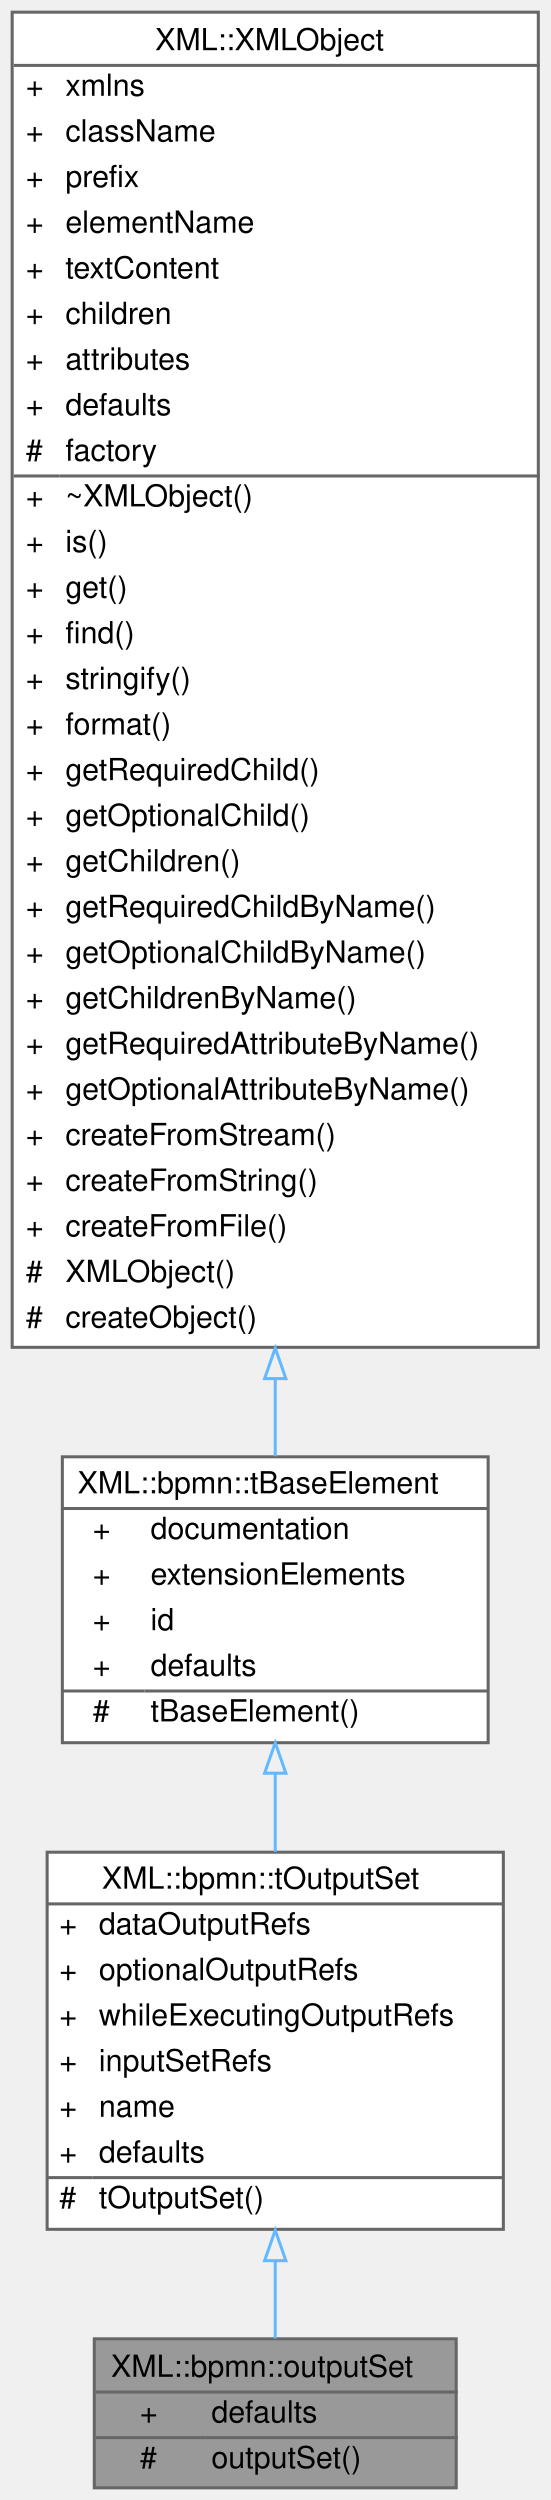
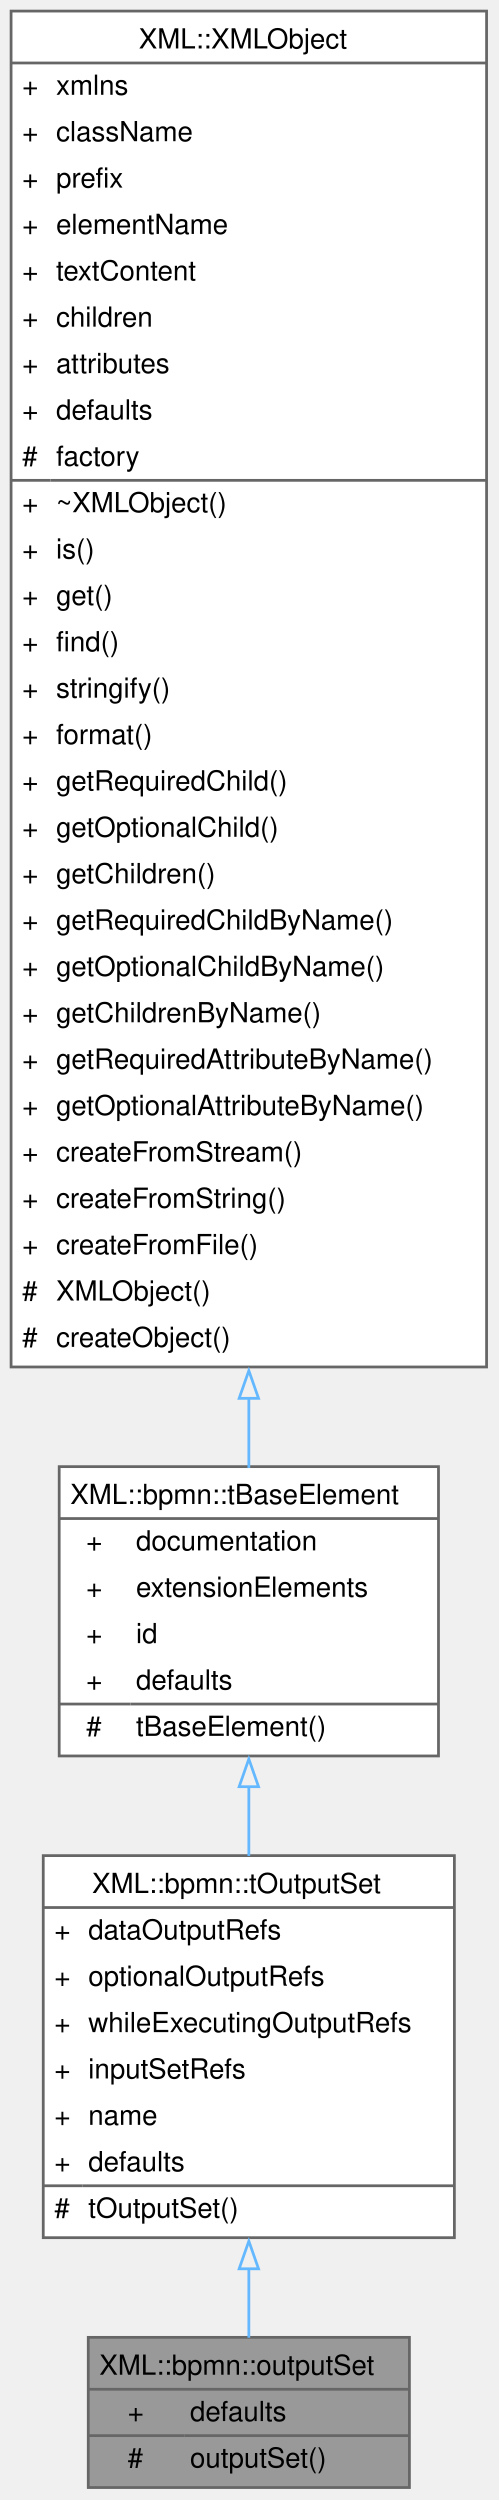
- <svg xmlns="http://www.w3.org/2000/svg" xmlns:xlink="http://www.w3.org/1999/xlink" width="181pt" height="822pt" viewBox="0.00 0.00 181.00 822.00">
-   <g id="graph0" class="graph" transform="scale(1 1) rotate(0) translate(4 818)">
+ <svg xmlns="http://www.w3.org/2000/svg" xmlns:xlink="http://www.w3.org/1999/xlink" width="180pt" height="903pt" viewBox="0.00 0.00 180.00 903.00">
+   <g id="graph0" class="graph" transform="scale(1 1) rotate(0) translate(4 898.5)">
    <g id="Node000001" class="node">
      <g id="a_Node000001">
        <a xlink:title=" ">
-           <polygon fill="#999999" stroke="transparent" points="146,-49 27,-49 27,0 146,0 146,-49" />
-           <text text-anchor="start" x="32.5" y="-36.5" font-family="Helvetica,sans-Serif" font-size="10.00">XML::bpmn::outputSet</text>
-           <text text-anchor="start" x="42" y="-21.5" font-family="Helvetica,sans-Serif" font-size="10.00">+</text>
-           <text text-anchor="start" x="65.5" y="-21.5" font-family="Helvetica,sans-Serif" font-size="10.00">defaults</text>
-           <text text-anchor="start" x="42" y="-6.5" font-family="Helvetica,sans-Serif" font-size="10.00">#</text>
-           <text text-anchor="start" x="65.5" y="-6.5" font-family="Helvetica,sans-Serif" font-size="10.00">outputSet()</text>
-           <polygon fill="#666666" stroke="#666666" points="27.5,-31.5 27.5,-31.5 146.5,-31.5 146.5,-31.5 27.5,-31.5" />
-           <polygon fill="#666666" stroke="#666666" points="27.5,-16.5 27.5,-16.5 63.5,-16.5 63.5,-16.5 27.5,-16.5" />
-           <polygon fill="#666666" stroke="#666666" points="63.5,-16.5 63.5,-16.5 146.5,-16.5 146.5,-16.5 63.5,-16.5" />
-           <polygon fill="none" stroke="#666666" points="27,0 27,-49 146,-49 146,0 27,0" />
+           <polygon fill="#999999" stroke="none" points="143.88,-54.25 27.88,-54.25 27.88,0 143.88,0 143.88,-54.25" />
+           <text xml:space="preserve" text-anchor="start" x="31.88" y="-40.75" font-family="Helvetica,sans-Serif" font-size="10.00">XML::bpmn::outputSet</text>
+           <text xml:space="preserve" text-anchor="start" x="42.12" y="-24" font-family="Helvetica,sans-Serif" font-size="10.00">+</text>
+           <text xml:space="preserve" text-anchor="start" x="64.62" y="-24" font-family="Helvetica,sans-Serif" font-size="10.00">defaults</text>
+           <text xml:space="preserve" text-anchor="start" x="42.12" y="-7.25" font-family="Helvetica,sans-Serif" font-size="10.00">#</text>
+           <text xml:space="preserve" text-anchor="start" x="64.62" y="-7.25" font-family="Helvetica,sans-Serif" font-size="10.00">outputSet()</text>
+           <polygon fill="#666666" stroke="#666666" points="27.88,-35.5 27.88,-35.5 143.88,-35.5 143.88,-35.5 27.88,-35.5" />
+           <polygon fill="#666666" stroke="#666666" points="27.88,-18.75 27.88,-18.75 62.62,-18.75 62.62,-18.75 27.88,-18.75" />
+           <polygon fill="#666666" stroke="#666666" points="62.62,-18.75 62.62,-18.75 143.88,-18.75 143.88,-18.75 62.62,-18.75" />
+           <polygon fill="none" stroke="#666666" points="27.88,0 27.88,-54.25 143.88,-54.25 143.88,0 27.88,0" />
        </a>
      </g>
    </g>
    <g id="Node000002" class="node">
      <g id="a_Node000002">
        <a xlink:href="classXML_1_1bpmn_1_1tOutputSet.html" target="_top" xlink:title=" ">
-           <polygon fill="white" stroke="transparent" points="161.5,-209 11.5,-209 11.5,-85 161.5,-85 161.5,-209" />
-           <text text-anchor="start" x="29.5" y="-197" font-family="Helvetica,sans-Serif" font-size="10.00">XML::bpmn::tOutputSet</text>
-           <text text-anchor="start" x="15.5" y="-182" font-family="Helvetica,sans-Serif" font-size="10.00">+</text>
-           <text text-anchor="start" x="28.5" y="-182" font-family="Helvetica,sans-Serif" font-size="10.00">dataOutputRefs</text>
-           <text text-anchor="start" x="15.5" y="-167" font-family="Helvetica,sans-Serif" font-size="10.00">+</text>
-           <text text-anchor="start" x="28.5" y="-167" font-family="Helvetica,sans-Serif" font-size="10.00">optionalOutputRefs</text>
-           <text text-anchor="start" x="15.5" y="-152" font-family="Helvetica,sans-Serif" font-size="10.00">+</text>
-           <text text-anchor="start" x="28.5" y="-152" font-family="Helvetica,sans-Serif" font-size="10.00">whileExecutingOutputRefs</text>
-           <text text-anchor="start" x="15.5" y="-137" font-family="Helvetica,sans-Serif" font-size="10.00">+</text>
-           <text text-anchor="start" x="28.5" y="-137" font-family="Helvetica,sans-Serif" font-size="10.00">inputSetRefs</text>
-           <text text-anchor="start" x="15.5" y="-122" font-family="Helvetica,sans-Serif" font-size="10.00">+</text>
-           <text text-anchor="start" x="28.5" y="-122" font-family="Helvetica,sans-Serif" font-size="10.00">name</text>
-           <text text-anchor="start" x="15.5" y="-107" font-family="Helvetica,sans-Serif" font-size="10.00">+</text>
-           <text text-anchor="start" x="28.5" y="-107" font-family="Helvetica,sans-Serif" font-size="10.00">defaults</text>
-           <text text-anchor="start" x="15.5" y="-92" font-family="Helvetica,sans-Serif" font-size="10.00">#</text>
-           <text text-anchor="start" x="28.5" y="-92" font-family="Helvetica,sans-Serif" font-size="10.00">tOutputSet()</text>
-           <polygon fill="#666666" stroke="#666666" points="11.5,-192 11.5,-192 161.5,-192 161.5,-192 11.5,-192" />
-           <polygon fill="#666666" stroke="#666666" points="11.5,-102 11.5,-102 26.5,-102 26.5,-102 11.5,-102" />
-           <polygon fill="#666666" stroke="#666666" points="26.5,-102 26.5,-102 161.5,-102 161.5,-102 26.5,-102" />
-           <polygon fill="none" stroke="#666666" points="11.5,-85 11.5,-209 161.5,-209 161.5,-85 11.5,-85" />
+           <polygon fill="white" stroke="none" points="160.12,-228.25 11.62,-228.25 11.62,-90.25 160.12,-90.25 160.12,-228.25" />
+           <text xml:space="preserve" text-anchor="start" x="29.25" y="-214.75" font-family="Helvetica,sans-Serif" font-size="10.00">XML::bpmn::tOutputSet</text>
+           <text xml:space="preserve" text-anchor="start" x="15.62" y="-198" font-family="Helvetica,sans-Serif" font-size="10.00">+</text>
+           <text xml:space="preserve" text-anchor="start" x="27.88" y="-198" font-family="Helvetica,sans-Serif" font-size="10.00">dataOutputRefs</text>
+           <text xml:space="preserve" text-anchor="start" x="15.62" y="-181.25" font-family="Helvetica,sans-Serif" font-size="10.00">+</text>
+           <text xml:space="preserve" text-anchor="start" x="27.88" y="-181.25" font-family="Helvetica,sans-Serif" font-size="10.00">optionalOutputRefs</text>
+           <text xml:space="preserve" text-anchor="start" x="15.62" y="-164.5" font-family="Helvetica,sans-Serif" font-size="10.00">+</text>
+           <text xml:space="preserve" text-anchor="start" x="27.88" y="-164.5" font-family="Helvetica,sans-Serif" font-size="10.00">whileExecutingOutputRefs</text>
+           <text xml:space="preserve" text-anchor="start" x="15.62" y="-147.75" font-family="Helvetica,sans-Serif" font-size="10.00">+</text>
+           <text xml:space="preserve" text-anchor="start" x="27.88" y="-147.75" font-family="Helvetica,sans-Serif" font-size="10.00">inputSetRefs</text>
+           <text xml:space="preserve" text-anchor="start" x="15.62" y="-131" font-family="Helvetica,sans-Serif" font-size="10.00">+</text>
+           <text xml:space="preserve" text-anchor="start" x="27.88" y="-131" font-family="Helvetica,sans-Serif" font-size="10.00">name</text>
+           <text xml:space="preserve" text-anchor="start" x="15.62" y="-114.25" font-family="Helvetica,sans-Serif" font-size="10.00">+</text>
+           <text xml:space="preserve" text-anchor="start" x="27.88" y="-114.25" font-family="Helvetica,sans-Serif" font-size="10.00">defaults</text>
+           <text xml:space="preserve" text-anchor="start" x="15.62" y="-97.5" font-family="Helvetica,sans-Serif" font-size="10.00">#</text>
+           <text xml:space="preserve" text-anchor="start" x="27.88" y="-97.5" font-family="Helvetica,sans-Serif" font-size="10.00">tOutputSet()</text>
+           <polygon fill="#666666" stroke="#666666" points="11.62,-209.5 11.62,-209.5 160.12,-209.5 160.12,-209.5 11.62,-209.5" />
+           <polygon fill="#666666" stroke="#666666" points="11.62,-109 11.62,-109 25.88,-109 25.88,-109 11.62,-109" />
+           <polygon fill="#666666" stroke="#666666" points="25.88,-109 25.88,-109 160.12,-109 160.12,-109 25.88,-109" />
+           <polygon fill="none" stroke="#666666" points="11.62,-90.25 11.62,-228.25 160.12,-228.25 160.12,-90.25 11.62,-90.25" />
        </a>
      </g>
    </g>
    <g id="edge1_Node000001_Node000002" class="edge">
      <g id="a_edge1_Node000001_Node000002">
        <a xlink:title=" ">
-           <path fill="none" stroke="#63b8ff" d="M86.5,-74.65C86.5,-65.48 86.5,-56.67 86.5,-49.1" />
-           <polygon fill="none" stroke="#63b8ff" points="83,-74.69 86.5,-84.69 90,-74.69 83,-74.69" />
+           <path fill="none" stroke="#63b8ff" d="M85.88,-79.06C85.88,-70.13 85.88,-61.57 85.88,-54.1" />
+           <polygon fill="none" stroke="#63b8ff" points="82.38,-79.01 85.88,-89.01 89.38,-79.01 82.38,-79.01" />
        </a>
      </g>
    </g>
    <g id="Node000003" class="node">
      <g id="a_Node000003">
        <a xlink:href="classXML_1_1bpmn_1_1tBaseElement.html" target="_top" xlink:title=" ">
-           <polygon fill="white" stroke="transparent" points="156.5,-339 16.5,-339 16.5,-245 156.5,-245 156.5,-339" />
-           <text text-anchor="start" x="21.5" y="-327" font-family="Helvetica,sans-Serif" font-size="10.00">XML::bpmn::tBaseElement</text>
-           <text text-anchor="start" x="26.5" y="-312" font-family="Helvetica,sans-Serif" font-size="10.00">+</text>
-           <text text-anchor="start" x="45.5" y="-312" font-family="Helvetica,sans-Serif" font-size="10.00">documentation</text>
-           <text text-anchor="start" x="26.5" y="-297" font-family="Helvetica,sans-Serif" font-size="10.00">+</text>
-           <text text-anchor="start" x="45.5" y="-297" font-family="Helvetica,sans-Serif" font-size="10.00">extensionElements</text>
-           <text text-anchor="start" x="26.5" y="-282" font-family="Helvetica,sans-Serif" font-size="10.00">+</text>
-           <text text-anchor="start" x="45.5" y="-282" font-family="Helvetica,sans-Serif" font-size="10.00">id</text>
-           <text text-anchor="start" x="26.5" y="-267" font-family="Helvetica,sans-Serif" font-size="10.00">+</text>
-           <text text-anchor="start" x="45.5" y="-267" font-family="Helvetica,sans-Serif" font-size="10.00">defaults</text>
-           <text text-anchor="start" x="26.5" y="-252" font-family="Helvetica,sans-Serif" font-size="10.00">#</text>
-           <text text-anchor="start" x="45.5" y="-252" font-family="Helvetica,sans-Serif" font-size="10.00">tBaseElement()</text>
-           <polygon fill="#666666" stroke="#666666" points="16.5,-322 16.5,-322 156.5,-322 156.5,-322 16.5,-322" />
-           <polygon fill="#666666" stroke="#666666" points="16.5,-262 16.5,-262 43.5,-262 43.5,-262 16.5,-262" />
-           <polygon fill="#666666" stroke="#666666" points="43.5,-262 43.5,-262 156.5,-262 156.5,-262 43.5,-262" />
-           <polygon fill="none" stroke="#666666" points="16.5,-245 16.5,-339 156.5,-339 156.5,-245 16.5,-245" />
+           <polygon fill="white" stroke="none" points="154.38,-368.75 17.38,-368.75 17.38,-264.25 154.38,-264.25 154.38,-368.75" />
+           <text xml:space="preserve" text-anchor="start" x="21.38" y="-355.25" font-family="Helvetica,sans-Serif" font-size="10.00">XML::bpmn::tBaseElement</text>
+           <text xml:space="preserve" text-anchor="start" x="27.12" y="-338.5" font-family="Helvetica,sans-Serif" font-size="10.00">+</text>
+           <text xml:space="preserve" text-anchor="start" x="45.12" y="-338.5" font-family="Helvetica,sans-Serif" font-size="10.00">documentation</text>
+           <text xml:space="preserve" text-anchor="start" x="27.12" y="-321.75" font-family="Helvetica,sans-Serif" font-size="10.00">+</text>
+           <text xml:space="preserve" text-anchor="start" x="45.12" y="-321.75" font-family="Helvetica,sans-Serif" font-size="10.00">extensionElements</text>
+           <text xml:space="preserve" text-anchor="start" x="27.12" y="-305" font-family="Helvetica,sans-Serif" font-size="10.00">+</text>
+           <text xml:space="preserve" text-anchor="start" x="45.12" y="-305" font-family="Helvetica,sans-Serif" font-size="10.00">id</text>
+           <text xml:space="preserve" text-anchor="start" x="27.12" y="-288.25" font-family="Helvetica,sans-Serif" font-size="10.00">+</text>
+           <text xml:space="preserve" text-anchor="start" x="45.12" y="-288.25" font-family="Helvetica,sans-Serif" font-size="10.00">defaults</text>
+           <text xml:space="preserve" text-anchor="start" x="27.12" y="-271.5" font-family="Helvetica,sans-Serif" font-size="10.00">#</text>
+           <text xml:space="preserve" text-anchor="start" x="45.12" y="-271.5" font-family="Helvetica,sans-Serif" font-size="10.00">tBaseElement()</text>
+           <polygon fill="#666666" stroke="#666666" points="17.38,-350 17.38,-350 154.38,-350 154.38,-350 17.38,-350" />
+           <polygon fill="#666666" stroke="#666666" points="17.38,-283 17.38,-283 43.12,-283 43.12,-283 17.38,-283" />
+           <polygon fill="#666666" stroke="#666666" points="43.12,-283 43.12,-283 154.38,-283 154.38,-283 43.12,-283" />
+           <polygon fill="none" stroke="#666666" points="17.38,-264.25 17.38,-368.75 154.38,-368.75 154.38,-264.25 17.38,-264.25" />
        </a>
      </g>
    </g>
    <g id="edge2_Node000002_Node000003" class="edge">
      <g id="a_edge2_Node000002_Node000003">
        <a xlink:title=" ">
-           <path fill="none" stroke="#63b8ff" d="M86.5,-234.84C86.5,-226.38 86.5,-217.63 86.5,-209.08" />
-           <polygon fill="none" stroke="#63b8ff" points="83,-234.97 86.5,-244.97 90,-234.97 83,-234.97" />
+           <path fill="none" stroke="#63b8ff" d="M85.88,-253.21C85.88,-244.96 85.88,-236.47 85.88,-228.13" />
+           <polygon fill="none" stroke="#63b8ff" points="82.38,-253.15 85.88,-263.15 89.38,-253.15 82.38,-253.15" />
        </a>
      </g>
    </g>
    <g id="Node000004" class="node">
      <g id="a_Node000004">
        <a xlink:href="classXML_1_1XMLObject.html" target="_top" xlink:title="A class representing a node in an XML-tree.">
-           <polygon fill="white" stroke="transparent" points="173,-814 0,-814 0,-375 173,-375 173,-814" />
-           <text text-anchor="start" x="47" y="-801.5" font-family="Helvetica,sans-Serif" font-size="10.00">XML::XMLObject</text>
-           <text text-anchor="start" x="4.5" y="-786.5" font-family="Helvetica,sans-Serif" font-size="10.00">+</text>
-           <text text-anchor="start" x="17.5" y="-786.5" font-family="Helvetica,sans-Serif" font-size="10.00">xmlns</text>
-           <text text-anchor="start" x="4.5" y="-771.5" font-family="Helvetica,sans-Serif" font-size="10.00">+</text>
-           <text text-anchor="start" x="17.5" y="-771.5" font-family="Helvetica,sans-Serif" font-size="10.00">className</text>
-           <text text-anchor="start" x="4.5" y="-756.5" font-family="Helvetica,sans-Serif" font-size="10.00">+</text>
-           <text text-anchor="start" x="17.5" y="-756.5" font-family="Helvetica,sans-Serif" font-size="10.00">prefix</text>
-           <text text-anchor="start" x="4.5" y="-741.5" font-family="Helvetica,sans-Serif" font-size="10.00">+</text>
-           <text text-anchor="start" x="17.5" y="-741.5" font-family="Helvetica,sans-Serif" font-size="10.00">elementName</text>
-           <text text-anchor="start" x="4.5" y="-726.5" font-family="Helvetica,sans-Serif" font-size="10.00">+</text>
-           <text text-anchor="start" x="17.5" y="-726.5" font-family="Helvetica,sans-Serif" font-size="10.00">textContent</text>
-           <text text-anchor="start" x="4.5" y="-711.5" font-family="Helvetica,sans-Serif" font-size="10.00">+</text>
-           <text text-anchor="start" x="17.5" y="-711.5" font-family="Helvetica,sans-Serif" font-size="10.00">children</text>
-           <text text-anchor="start" x="4.5" y="-696.5" font-family="Helvetica,sans-Serif" font-size="10.00">+</text>
-           <text text-anchor="start" x="17.5" y="-696.5" font-family="Helvetica,sans-Serif" font-size="10.00">attributes</text>
-           <text text-anchor="start" x="4.5" y="-681.5" font-family="Helvetica,sans-Serif" font-size="10.00">+</text>
-           <text text-anchor="start" x="17.5" y="-681.5" font-family="Helvetica,sans-Serif" font-size="10.00">defaults</text>
-           <text text-anchor="start" x="4.5" y="-666.5" font-family="Helvetica,sans-Serif" font-size="10.00">#</text>
-           <text text-anchor="start" x="17.5" y="-666.5" font-family="Helvetica,sans-Serif" font-size="10.00">factory</text>
-           <text text-anchor="start" x="4.5" y="-651.5" font-family="Helvetica,sans-Serif" font-size="10.00">+</text>
-           <text text-anchor="start" x="17.5" y="-651.5" font-family="Helvetica,sans-Serif" font-size="10.00">~XMLObject()</text>
-           <text text-anchor="start" x="4.5" y="-636.5" font-family="Helvetica,sans-Serif" font-size="10.00">+</text>
-           <text text-anchor="start" x="17.5" y="-636.5" font-family="Helvetica,sans-Serif" font-size="10.00">is()</text>
-           <text text-anchor="start" x="4.5" y="-621.5" font-family="Helvetica,sans-Serif" font-size="10.00">+</text>
-           <text text-anchor="start" x="17.5" y="-621.5" font-family="Helvetica,sans-Serif" font-size="10.00">get()</text>
-           <text text-anchor="start" x="4.5" y="-606.5" font-family="Helvetica,sans-Serif" font-size="10.00">+</text>
-           <text text-anchor="start" x="17.5" y="-606.5" font-family="Helvetica,sans-Serif" font-size="10.00">find()</text>
-           <text text-anchor="start" x="4.5" y="-591.5" font-family="Helvetica,sans-Serif" font-size="10.00">+</text>
-           <text text-anchor="start" x="17.5" y="-591.5" font-family="Helvetica,sans-Serif" font-size="10.00">stringify()</text>
-           <text text-anchor="start" x="4.5" y="-576.5" font-family="Helvetica,sans-Serif" font-size="10.00">+</text>
-           <text text-anchor="start" x="17.5" y="-576.5" font-family="Helvetica,sans-Serif" font-size="10.00">format()</text>
-           <text text-anchor="start" x="4.5" y="-561.5" font-family="Helvetica,sans-Serif" font-size="10.00">+</text>
-           <text text-anchor="start" x="17.5" y="-561.5" font-family="Helvetica,sans-Serif" font-size="10.00">getRequiredChild()</text>
-           <text text-anchor="start" x="4.5" y="-546.5" font-family="Helvetica,sans-Serif" font-size="10.00">+</text>
-           <text text-anchor="start" x="17.5" y="-546.5" font-family="Helvetica,sans-Serif" font-size="10.00">getOptionalChild()</text>
-           <text text-anchor="start" x="4.5" y="-531.5" font-family="Helvetica,sans-Serif" font-size="10.00">+</text>
-           <text text-anchor="start" x="17.5" y="-531.5" font-family="Helvetica,sans-Serif" font-size="10.00">getChildren()</text>
-           <text text-anchor="start" x="4.5" y="-516.5" font-family="Helvetica,sans-Serif" font-size="10.00">+</text>
-           <text text-anchor="start" x="17.5" y="-516.5" font-family="Helvetica,sans-Serif" font-size="10.00">getRequiredChildByName()</text>
-           <text text-anchor="start" x="4.5" y="-501.5" font-family="Helvetica,sans-Serif" font-size="10.00">+</text>
-           <text text-anchor="start" x="17.5" y="-501.5" font-family="Helvetica,sans-Serif" font-size="10.00">getOptionalChildByName()</text>
-           <text text-anchor="start" x="4.5" y="-486.5" font-family="Helvetica,sans-Serif" font-size="10.00">+</text>
-           <text text-anchor="start" x="17.5" y="-486.5" font-family="Helvetica,sans-Serif" font-size="10.00">getChildrenByName()</text>
-           <text text-anchor="start" x="4.5" y="-471.5" font-family="Helvetica,sans-Serif" font-size="10.00">+</text>
-           <text text-anchor="start" x="17.5" y="-471.5" font-family="Helvetica,sans-Serif" font-size="10.00">getRequiredAttributeByName()</text>
-           <text text-anchor="start" x="4.5" y="-456.5" font-family="Helvetica,sans-Serif" font-size="10.00">+</text>
-           <text text-anchor="start" x="17.5" y="-456.5" font-family="Helvetica,sans-Serif" font-size="10.00">getOptionalAttributeByName()</text>
-           <text text-anchor="start" x="4.5" y="-441.5" font-family="Helvetica,sans-Serif" font-size="10.00">+</text>
-           <text text-anchor="start" x="17.5" y="-441.5" font-family="Helvetica,sans-Serif" font-size="10.00">createFromStream()</text>
-           <text text-anchor="start" x="4.5" y="-426.5" font-family="Helvetica,sans-Serif" font-size="10.00">+</text>
-           <text text-anchor="start" x="17.5" y="-426.5" font-family="Helvetica,sans-Serif" font-size="10.00">createFromString()</text>
-           <text text-anchor="start" x="4.5" y="-411.5" font-family="Helvetica,sans-Serif" font-size="10.00">+</text>
-           <text text-anchor="start" x="17.5" y="-411.5" font-family="Helvetica,sans-Serif" font-size="10.00">createFromFile()</text>
-           <text text-anchor="start" x="4.5" y="-396.5" font-family="Helvetica,sans-Serif" font-size="10.00">#</text>
-           <text text-anchor="start" x="17.5" y="-396.5" font-family="Helvetica,sans-Serif" font-size="10.00">XMLObject()</text>
-           <text text-anchor="start" x="4.5" y="-381.5" font-family="Helvetica,sans-Serif" font-size="10.00">#</text>
-           <text text-anchor="start" x="17.5" y="-381.5" font-family="Helvetica,sans-Serif" font-size="10.00">createObject()</text>
-           <polygon fill="#666666" stroke="#666666" points="0.5,-796.5 0.5,-796.5 173.5,-796.5 173.5,-796.5 0.5,-796.5" />
-           <polygon fill="#666666" stroke="#666666" points="0.5,-661.5 0.5,-661.5 15.5,-661.5 15.5,-661.5 0.5,-661.5" />
-           <polygon fill="#666666" stroke="#666666" points="15.5,-661.5 15.5,-661.5 173.5,-661.5 173.5,-661.5 15.5,-661.5" />
-           <polygon fill="none" stroke="#666666" points="0,-375 0,-814 173,-814 173,-375 0,-375" />
+           <polygon fill="white" stroke="none" points="171.75,-894.5 0,-894.5 0,-404.75 171.75,-404.75 171.75,-894.5" />
+           <text xml:space="preserve" text-anchor="start" x="46.12" y="-881" font-family="Helvetica,sans-Serif" font-size="10.00">XML::XMLObject</text>
+           <text xml:space="preserve" text-anchor="start" x="4" y="-864.25" font-family="Helvetica,sans-Serif" font-size="10.00">+</text>
+           <text xml:space="preserve" text-anchor="start" x="16.25" y="-864.25" font-family="Helvetica,sans-Serif" font-size="10.00">xmlns</text>
+           <text xml:space="preserve" text-anchor="start" x="4" y="-847.5" font-family="Helvetica,sans-Serif" font-size="10.00">+</text>
+           <text xml:space="preserve" text-anchor="start" x="16.25" y="-847.5" font-family="Helvetica,sans-Serif" font-size="10.00">className</text>
+           <text xml:space="preserve" text-anchor="start" x="4" y="-830.75" font-family="Helvetica,sans-Serif" font-size="10.00">+</text>
+           <text xml:space="preserve" text-anchor="start" x="16.25" y="-830.75" font-family="Helvetica,sans-Serif" font-size="10.00">prefix</text>
+           <text xml:space="preserve" text-anchor="start" x="4" y="-814" font-family="Helvetica,sans-Serif" font-size="10.00">+</text>
+           <text xml:space="preserve" text-anchor="start" x="16.25" y="-814" font-family="Helvetica,sans-Serif" font-size="10.00">elementName</text>
+           <text xml:space="preserve" text-anchor="start" x="4" y="-797.25" font-family="Helvetica,sans-Serif" font-size="10.00">+</text>
+           <text xml:space="preserve" text-anchor="start" x="16.25" y="-797.25" font-family="Helvetica,sans-Serif" font-size="10.00">textContent</text>
+           <text xml:space="preserve" text-anchor="start" x="4" y="-780.5" font-family="Helvetica,sans-Serif" font-size="10.00">+</text>
+           <text xml:space="preserve" text-anchor="start" x="16.25" y="-780.5" font-family="Helvetica,sans-Serif" font-size="10.00">children</text>
+           <text xml:space="preserve" text-anchor="start" x="4" y="-763.75" font-family="Helvetica,sans-Serif" font-size="10.00">+</text>
+           <text xml:space="preserve" text-anchor="start" x="16.25" y="-763.75" font-family="Helvetica,sans-Serif" font-size="10.00">attributes</text>
+           <text xml:space="preserve" text-anchor="start" x="4" y="-747" font-family="Helvetica,sans-Serif" font-size="10.00">+</text>
+           <text xml:space="preserve" text-anchor="start" x="16.25" y="-747" font-family="Helvetica,sans-Serif" font-size="10.00">defaults</text>
+           <text xml:space="preserve" text-anchor="start" x="4" y="-730.25" font-family="Helvetica,sans-Serif" font-size="10.00">#</text>
+           <text xml:space="preserve" text-anchor="start" x="16.25" y="-730.25" font-family="Helvetica,sans-Serif" font-size="10.00">factory</text>
+           <text xml:space="preserve" text-anchor="start" x="4" y="-713.5" font-family="Helvetica,sans-Serif" font-size="10.00">+</text>
+           <text xml:space="preserve" text-anchor="start" x="16.25" y="-713.5" font-family="Helvetica,sans-Serif" font-size="10.00">~XMLObject()</text>
+           <text xml:space="preserve" text-anchor="start" x="4" y="-696.75" font-family="Helvetica,sans-Serif" font-size="10.00">+</text>
+           <text xml:space="preserve" text-anchor="start" x="16.25" y="-696.75" font-family="Helvetica,sans-Serif" font-size="10.00">is()</text>
+           <text xml:space="preserve" text-anchor="start" x="4" y="-680" font-family="Helvetica,sans-Serif" font-size="10.00">+</text>
+           <text xml:space="preserve" text-anchor="start" x="16.25" y="-680" font-family="Helvetica,sans-Serif" font-size="10.00">get()</text>
+           <text xml:space="preserve" text-anchor="start" x="4" y="-663.25" font-family="Helvetica,sans-Serif" font-size="10.00">+</text>
+           <text xml:space="preserve" text-anchor="start" x="16.25" y="-663.25" font-family="Helvetica,sans-Serif" font-size="10.00">find()</text>
+           <text xml:space="preserve" text-anchor="start" x="4" y="-646.5" font-family="Helvetica,sans-Serif" font-size="10.00">+</text>
+           <text xml:space="preserve" text-anchor="start" x="16.25" y="-646.5" font-family="Helvetica,sans-Serif" font-size="10.00">stringify()</text>
+           <text xml:space="preserve" text-anchor="start" x="4" y="-629.75" font-family="Helvetica,sans-Serif" font-size="10.00">+</text>
+           <text xml:space="preserve" text-anchor="start" x="16.25" y="-629.75" font-family="Helvetica,sans-Serif" font-size="10.00">format()</text>
+           <text xml:space="preserve" text-anchor="start" x="4" y="-613" font-family="Helvetica,sans-Serif" font-size="10.00">+</text>
+           <text xml:space="preserve" text-anchor="start" x="16.25" y="-613" font-family="Helvetica,sans-Serif" font-size="10.00">getRequiredChild()</text>
+           <text xml:space="preserve" text-anchor="start" x="4" y="-596.25" font-family="Helvetica,sans-Serif" font-size="10.00">+</text>
+           <text xml:space="preserve" text-anchor="start" x="16.25" y="-596.25" font-family="Helvetica,sans-Serif" font-size="10.00">getOptionalChild()</text>
+           <text xml:space="preserve" text-anchor="start" x="4" y="-579.5" font-family="Helvetica,sans-Serif" font-size="10.00">+</text>
+           <text xml:space="preserve" text-anchor="start" x="16.25" y="-579.5" font-family="Helvetica,sans-Serif" font-size="10.00">getChildren()</text>
+           <text xml:space="preserve" text-anchor="start" x="4" y="-562.75" font-family="Helvetica,sans-Serif" font-size="10.00">+</text>
+           <text xml:space="preserve" text-anchor="start" x="16.25" y="-562.75" font-family="Helvetica,sans-Serif" font-size="10.00">getRequiredChildByName()</text>
+           <text xml:space="preserve" text-anchor="start" x="4" y="-546" font-family="Helvetica,sans-Serif" font-size="10.00">+</text>
+           <text xml:space="preserve" text-anchor="start" x="16.25" y="-546" font-family="Helvetica,sans-Serif" font-size="10.00">getOptionalChildByName()</text>
+           <text xml:space="preserve" text-anchor="start" x="4" y="-529.25" font-family="Helvetica,sans-Serif" font-size="10.00">+</text>
+           <text xml:space="preserve" text-anchor="start" x="16.25" y="-529.25" font-family="Helvetica,sans-Serif" font-size="10.00">getChildrenByName()</text>
+           <text xml:space="preserve" text-anchor="start" x="4" y="-512.5" font-family="Helvetica,sans-Serif" font-size="10.00">+</text>
+           <text xml:space="preserve" text-anchor="start" x="16.25" y="-512.5" font-family="Helvetica,sans-Serif" font-size="10.00">getRequiredAttributeByName()</text>
+           <text xml:space="preserve" text-anchor="start" x="4" y="-495.75" font-family="Helvetica,sans-Serif" font-size="10.00">+</text>
+           <text xml:space="preserve" text-anchor="start" x="16.25" y="-495.75" font-family="Helvetica,sans-Serif" font-size="10.00">getOptionalAttributeByName()</text>
+           <text xml:space="preserve" text-anchor="start" x="4" y="-479" font-family="Helvetica,sans-Serif" font-size="10.00">+</text>
+           <text xml:space="preserve" text-anchor="start" x="16.25" y="-479" font-family="Helvetica,sans-Serif" font-size="10.00">createFromStream()</text>
+           <text xml:space="preserve" text-anchor="start" x="4" y="-462.25" font-family="Helvetica,sans-Serif" font-size="10.00">+</text>
+           <text xml:space="preserve" text-anchor="start" x="16.25" y="-462.25" font-family="Helvetica,sans-Serif" font-size="10.00">createFromString()</text>
+           <text xml:space="preserve" text-anchor="start" x="4" y="-445.5" font-family="Helvetica,sans-Serif" font-size="10.00">+</text>
+           <text xml:space="preserve" text-anchor="start" x="16.25" y="-445.5" font-family="Helvetica,sans-Serif" font-size="10.00">createFromFile()</text>
+           <text xml:space="preserve" text-anchor="start" x="4" y="-428.75" font-family="Helvetica,sans-Serif" font-size="10.00">#</text>
+           <text xml:space="preserve" text-anchor="start" x="16.25" y="-428.75" font-family="Helvetica,sans-Serif" font-size="10.00">XMLObject()</text>
+           <text xml:space="preserve" text-anchor="start" x="4" y="-412" font-family="Helvetica,sans-Serif" font-size="10.00">#</text>
+           <text xml:space="preserve" text-anchor="start" x="16.25" y="-412" font-family="Helvetica,sans-Serif" font-size="10.00">createObject()</text>
+           <polygon fill="#666666" stroke="#666666" points="0,-875.75 0,-875.75 171.75,-875.75 171.75,-875.75 0,-875.75" />
+           <polygon fill="#666666" stroke="#666666" points="0,-725 0,-725 14.25,-725 14.25,-725 0,-725" />
+           <polygon fill="#666666" stroke="#666666" points="14.25,-725 14.25,-725 171.75,-725 171.75,-725 14.25,-725" />
+           <polygon fill="none" stroke="#666666" points="0,-404.75 0,-894.5 171.75,-894.5 171.75,-404.75 0,-404.75" />
        </a>
      </g>
    </g>
    <g id="edge3_Node000003_Node000004" class="edge">
      <g id="a_edge3_Node000003_Node000004">
        <a xlink:title=" ">
-           <path fill="none" stroke="#63b8ff" d="M86.5,-364.65C86.5,-355.56 86.5,-347 86.5,-339.18" />
-           <polygon fill="none" stroke="#63b8ff" points="83,-364.72 86.5,-374.72 90,-364.72 83,-364.72" />
+           <path fill="none" stroke="#63b8ff" d="M85.88,-393.68C85.88,-384.65 85.88,-376.13 85.88,-368.28" />
+           <polygon fill="none" stroke="#63b8ff" points="82.38,-393.42 85.88,-403.42 89.38,-393.42 82.38,-393.42" />
        </a>
      </g>
    </g>
  </g>
</svg>
